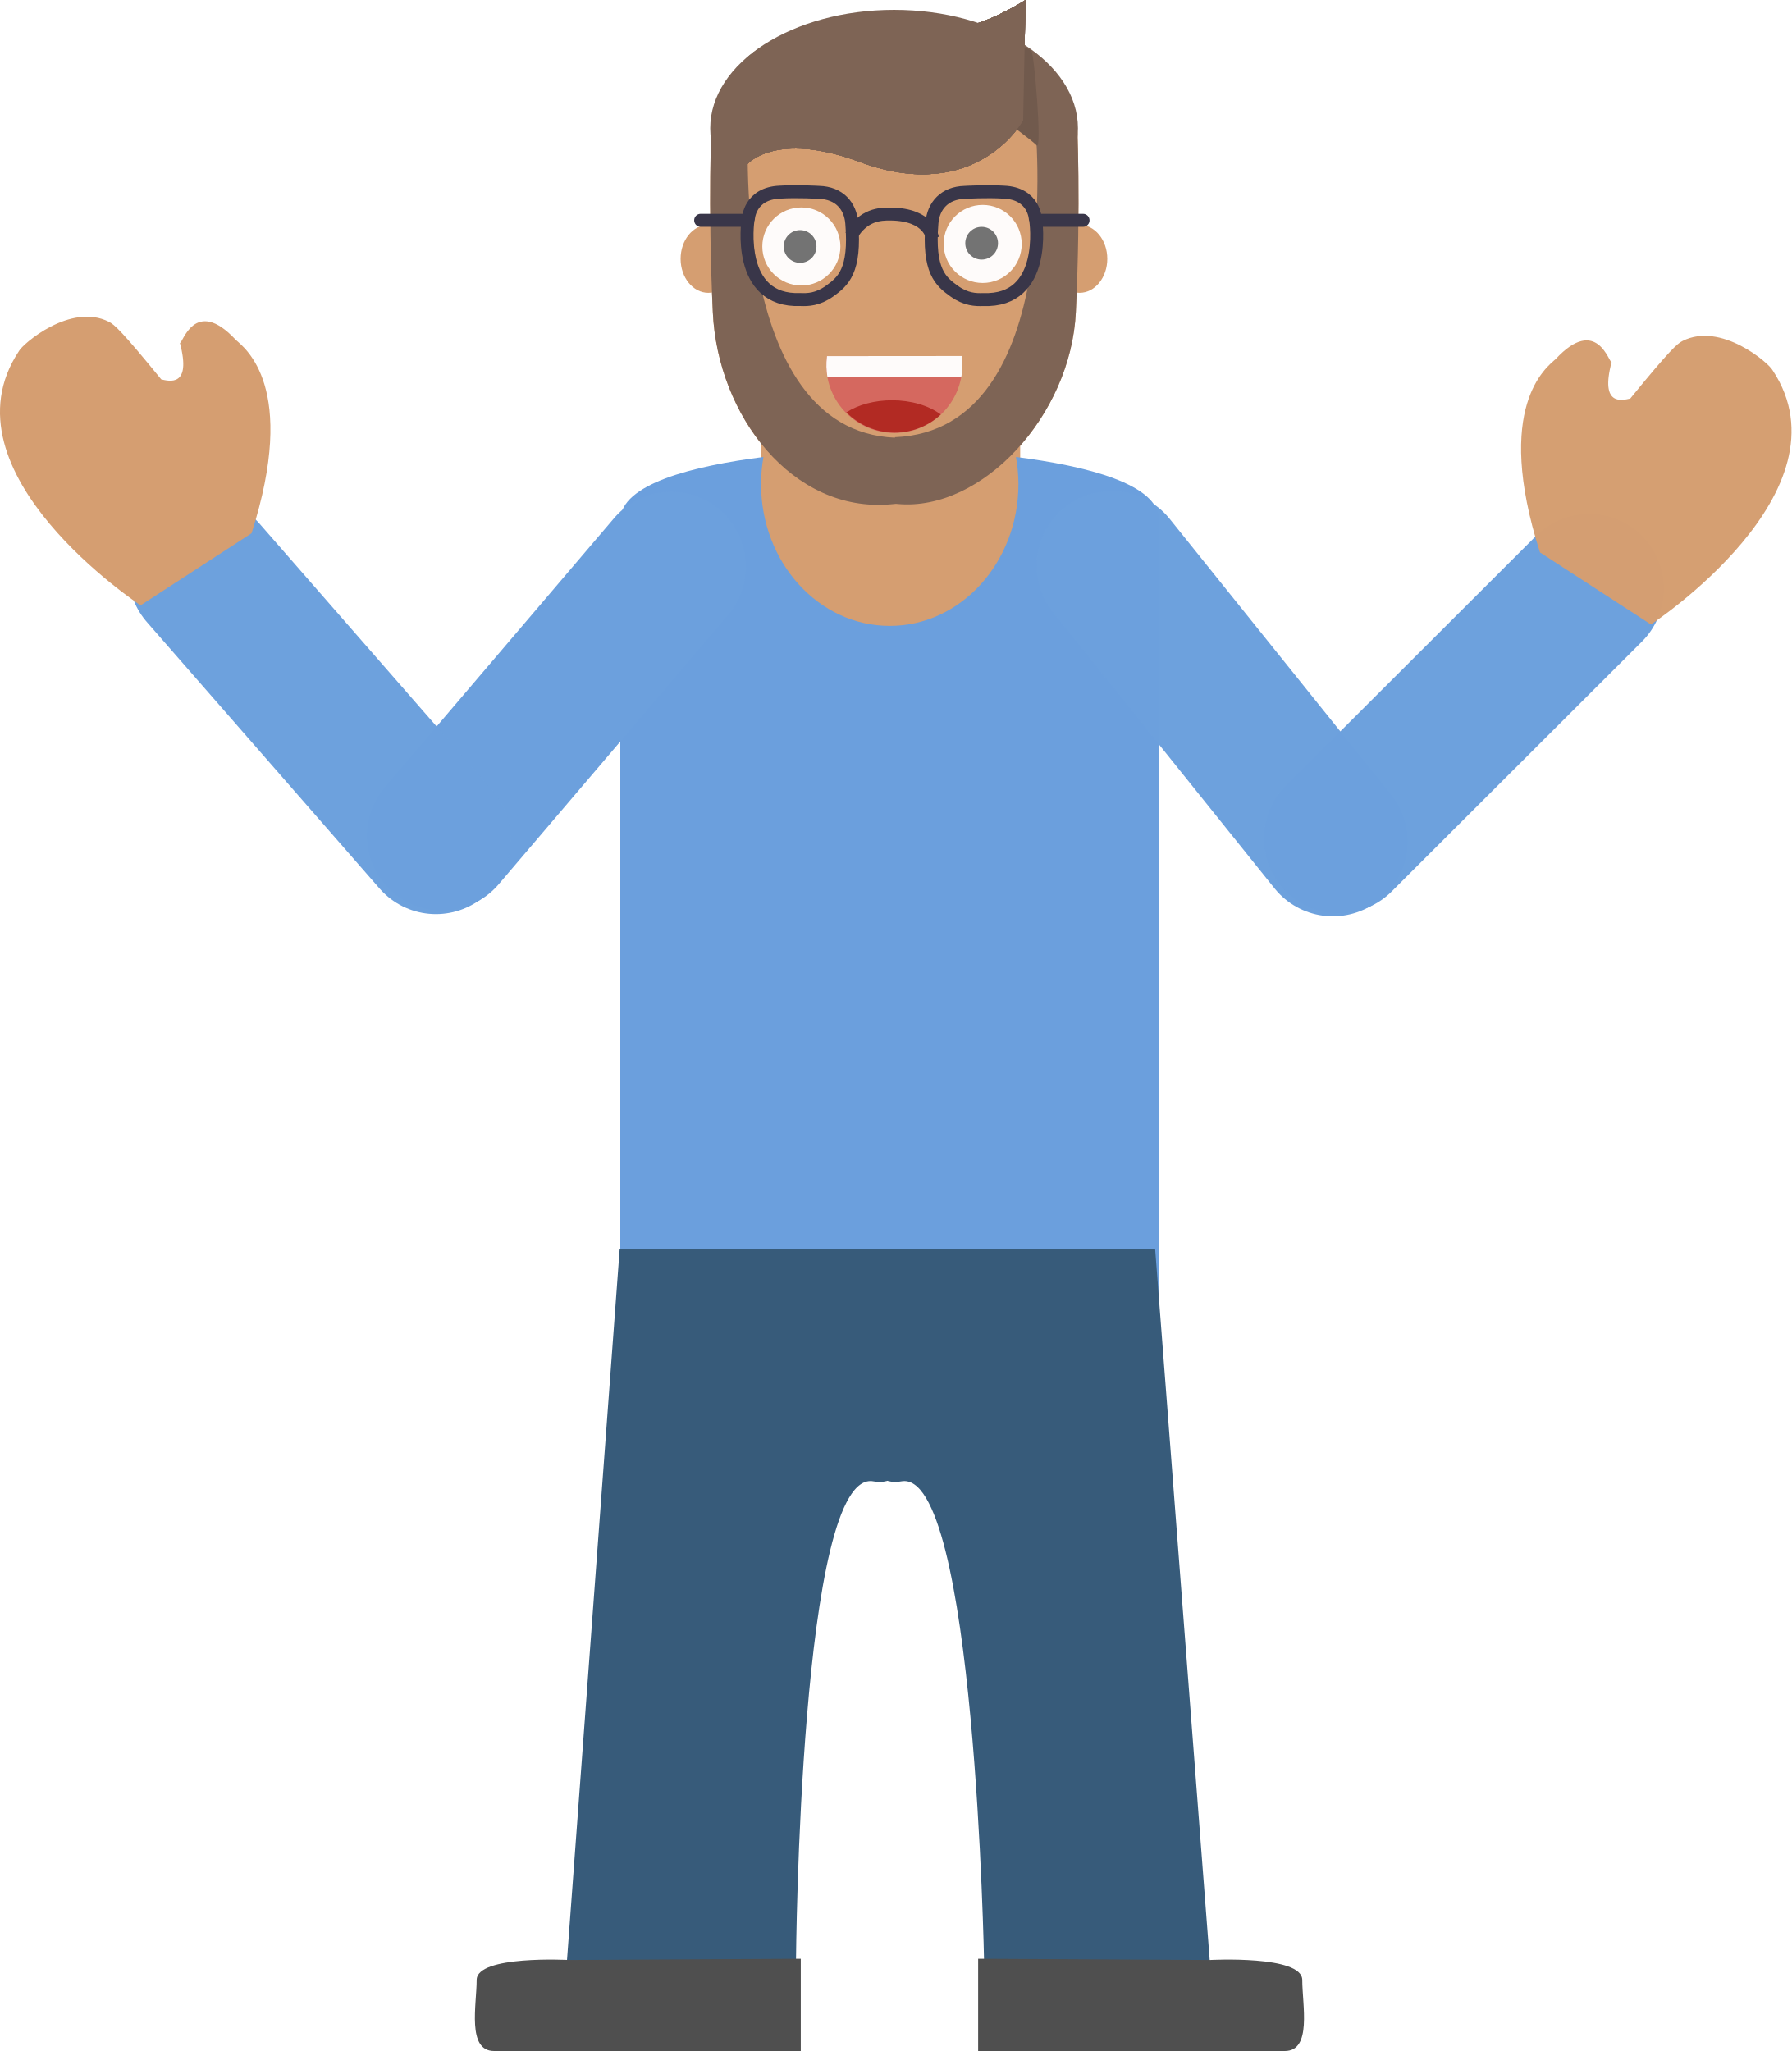
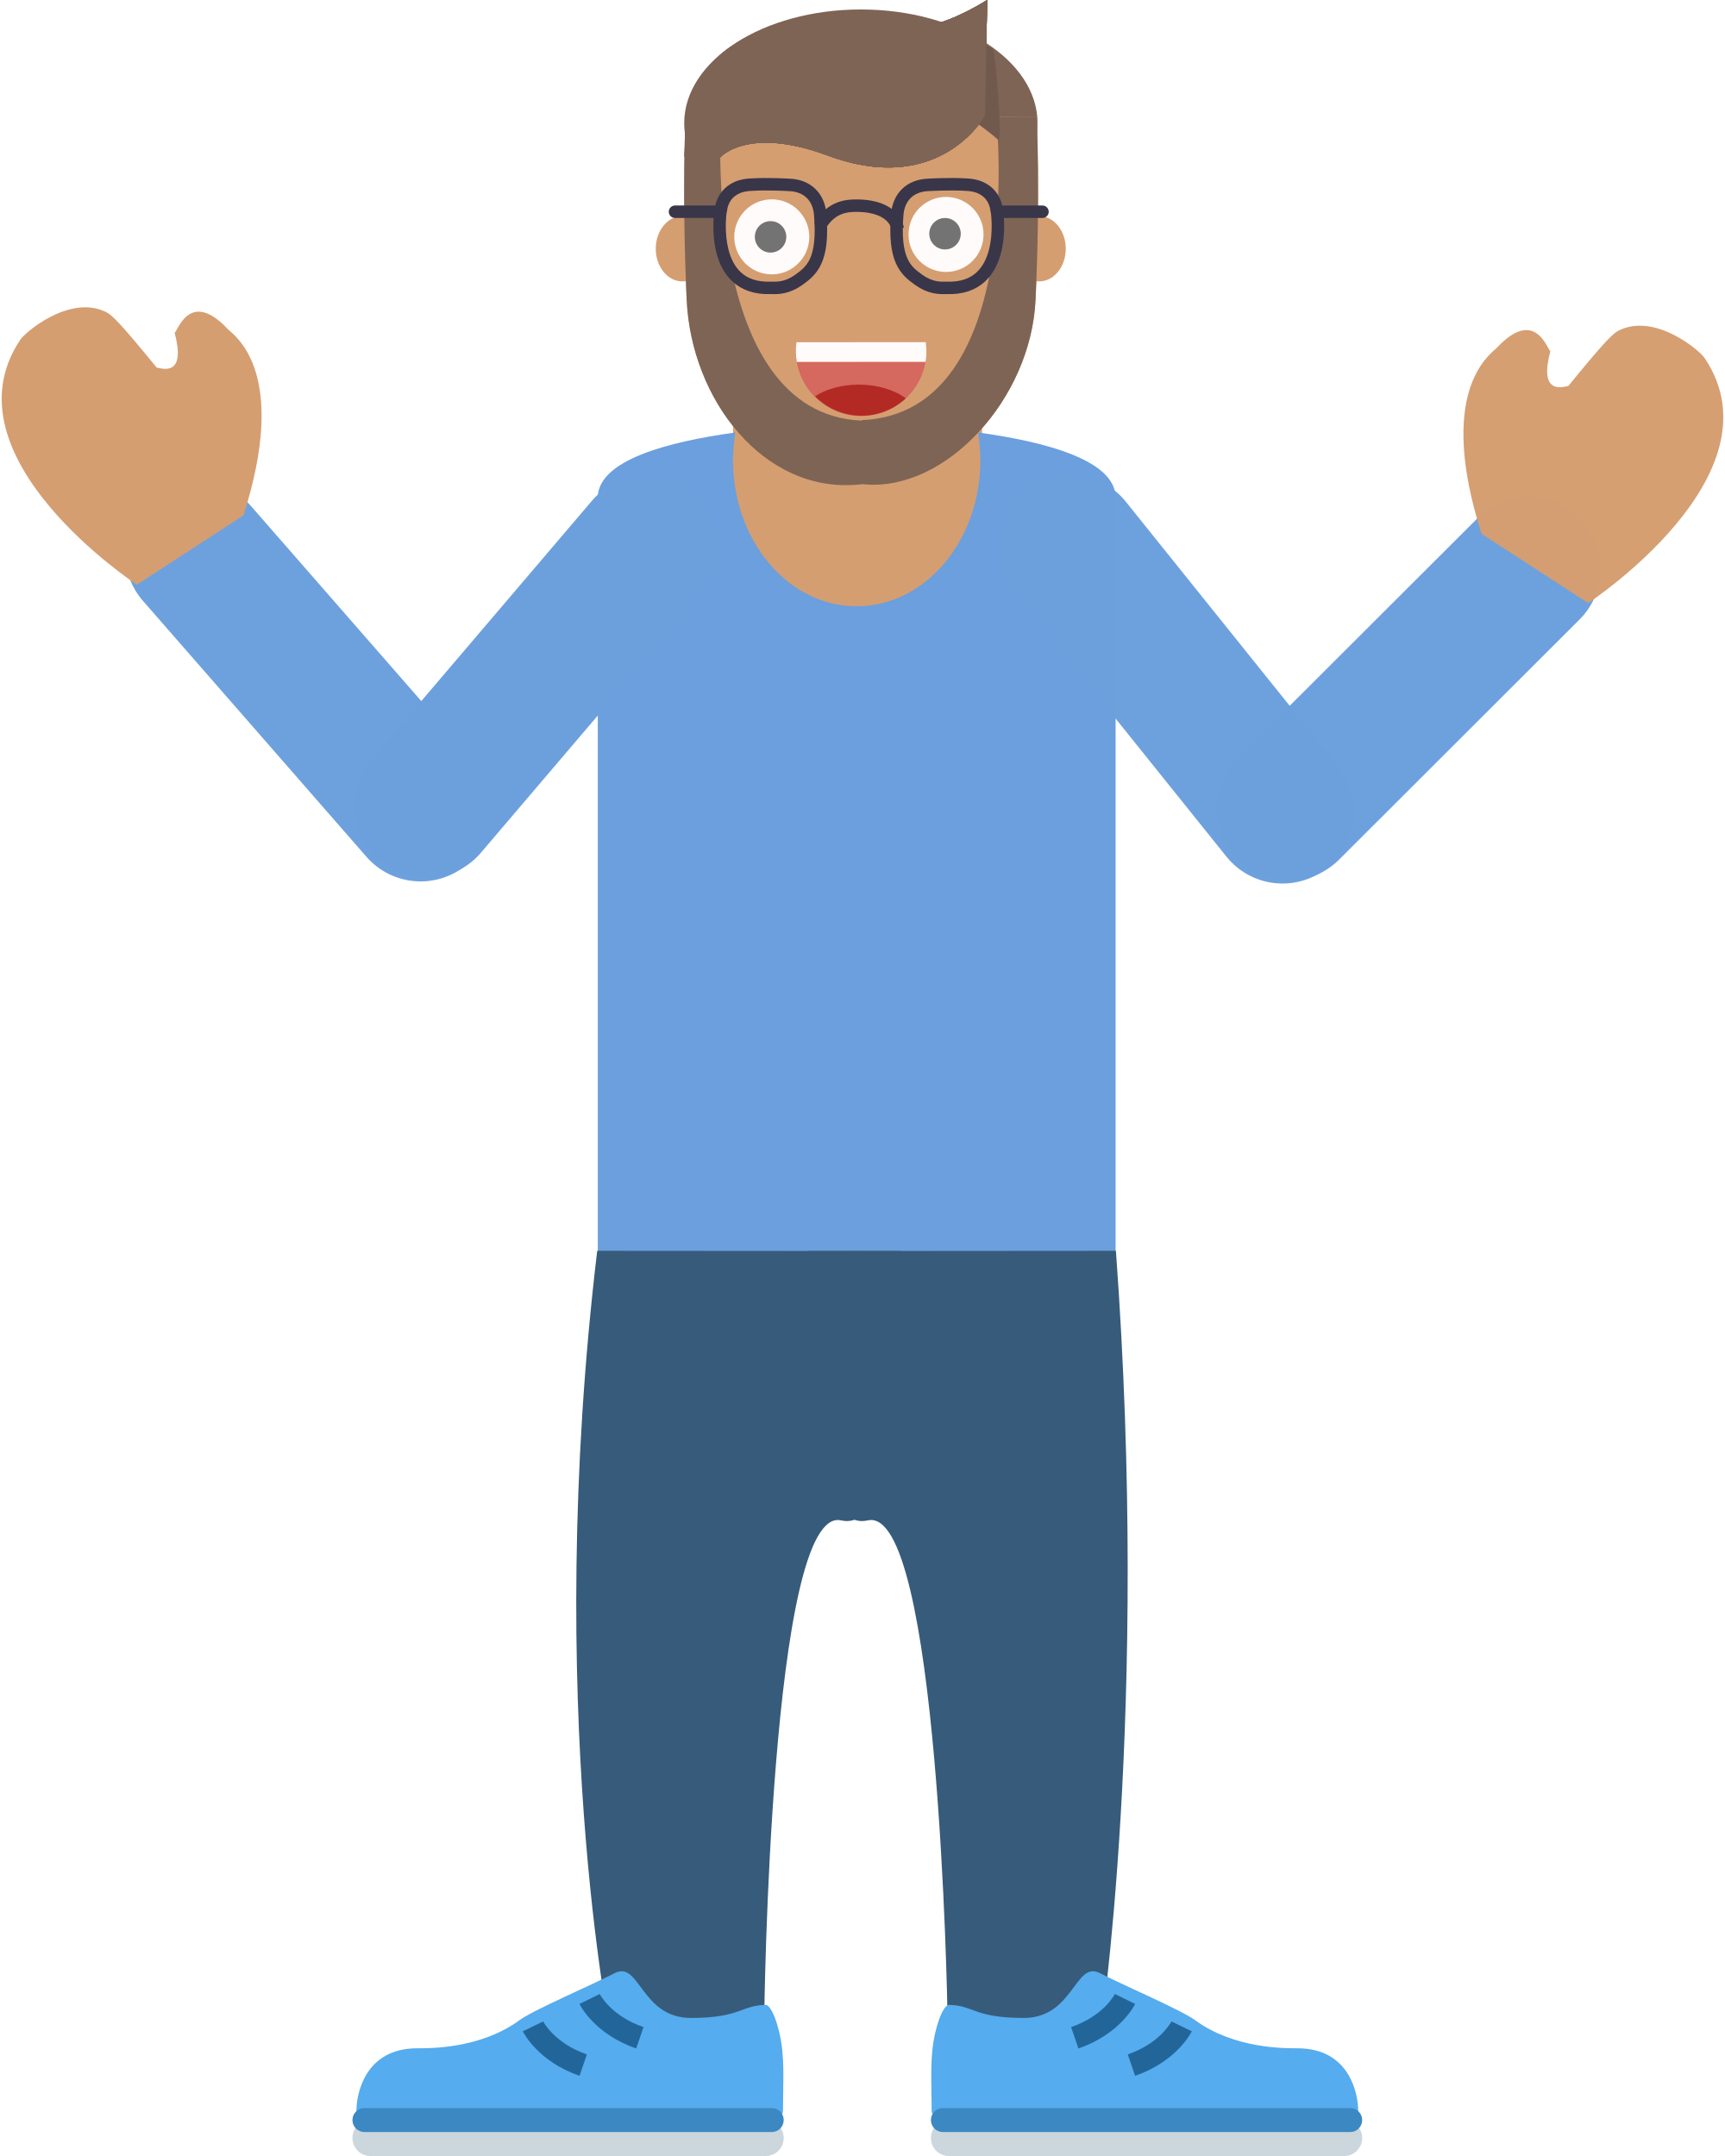
- <svg xmlns="http://www.w3.org/2000/svg" width="179.645" height="205.691" viewBox="0 0 179.645 205.691" id="svg2" version="1.1" style="enable-background:new">
+ <svg xmlns="http://www.w3.org/2000/svg" width="180" height="225" viewBox="0 0 180 225" id="svg2" version="1.1" style="enable-background:new">
  <defs id="defs4">
    <filter style="color-interpolation-filters:sRGB" id="filter4172">
      <feBlend mode="multiply" in2="BackgroundImage" id="feBlend4174" />
    </filter>
+     <clipPath id="clipPath18">
+       <path id="path20" d="M 0,38 38,38 38,0 0,0 0,38 Z" />
+     </clipPath>
+     <clipPath id="clipPath18-1">
+       <path id="path20-5" d="M 0,38 38,38 38,0 0,0 0,38 Z" />
+     </clipPath>
  </defs>
-   <g id="layer1" style="opacity:1" transform="translate(-262.2031,-833.546)">
-     <rect style="color:#000000;clip-rule:nonzero;display:inline;overflow:visible;visibility:visible;opacity:1;isolation:auto;mix-blend-mode:normal;color-interpolation:sRGB;color-interpolation-filters:linearRGB;solid-color:#000000;solid-opacity:1;fill:#d59e71;fill-opacity:1;fill-rule:nonzero;stroke:none;stroke-width:7;stroke-linecap:butt;stroke-linejoin:round;stroke-miterlimit:4;stroke-dasharray:none;stroke-dashoffset:0;stroke-opacity:1;color-rendering:auto;image-rendering:auto;shape-rendering:auto;text-rendering:auto;enable-background:accumulate" id="rect4359" width="25.986" height="25.809" x="338.516" y="874.098" rx="0.036" ry="1.251" />
-     <path style="fill:#6b9fdd;fill-opacity:1;fill-rule:nonzero;stroke:none;stroke-width:1px;stroke-linecap:butt;stroke-linejoin:miter;stroke-opacity:1" d="m 364.076,879.371 a 12.905,14.231 0 0 1 0.25,2.715 12.905,14.231 0 0 1 -12.906,14.23 12.905,14.231 0 0 1 -12.904,-14.23 12.905,14.231 0 0 1 0.242,-2.713 c -7.025,0.898 -14.354,2.701 -14.354,6.354 l 0,6.76 0,72.25 26.766,0 0.5,0 26.766,0 0,-72.25 0,-6.76 c 0,-3.654 -7.333,-5.458 -14.359,-6.355 z" id="path4302" />
-     <g id="g4380" style="fill:#375b7a;fill-opacity:1" transform="translate(126,552)">
-       <path id="path4363" d="m 198.343,406.774 -5.303,71.595 22.981,-0.177 c 0,0 0.354,-49.497 7.778,-48.083 7.425,1.414 6.247,-23.315 6.247,-23.315 z" style="fill:#375b7a;fill-opacity:1;fill-rule:evenodd" />
-       <path id="path4363-2" d="m 252.031,406.774 5.48,71.418 -22.627,0.271 c 0,0 -0.884,-49.769 -8.309,-48.355 -7.425,1.414 -6.247,-23.315 -6.247,-23.315 z" style="fill:#375b7a;fill-opacity:1;fill-rule:evenodd" />
+   <g id="layer1" style="opacity:1" transform="translate(-262.2031,-814.2372)" />
+   <g id="layer2" style="opacity:1" transform="translate(-262.2031,-814.2372)" />
+   <g id="layer3" transform="translate(-262.2031,-814.2372)">
+     <rect style="color:#000000;clip-rule:nonzero;display:inline;overflow:visible;visibility:visible;opacity:1;isolation:auto;mix-blend-mode:normal;color-interpolation:sRGB;color-interpolation-filters:linearRGB;solid-color:#000000;solid-opacity:1;fill:#d59e71;fill-opacity:1;fill-rule:nonzero;stroke:none;stroke-width:7;stroke-linecap:butt;stroke-linejoin:round;stroke-miterlimit:4;stroke-dasharray:none;stroke-dashoffset:0;stroke-opacity:1;color-rendering:auto;image-rendering:auto;shape-rendering:auto;text-rendering:auto;enable-background:accumulate" id="rect4359" width="25.986" height="25.809" x="338.694" y="854.789" rx="0.036" ry="1.251" />
+     <path style="opacity:1;fill:#6b9fdd;fill-opacity:1;fill-rule:nonzero;stroke:none;stroke-width:1px;stroke-linecap:butt;stroke-linejoin:miter;stroke-opacity:1;enable-background:new" d="m 364.254,859.371 a 12.905,15.231 0 0 1 0.25,2.906 12.905,15.231 0 0 1 -12.906,15.231 12.905,15.231 0 0 1 -12.904,-15.231 12.905,15.231 0 0 1 0.242,-2.904 c -7.025,0.961 -14.354,2.891 -14.354,6.8 l 0,7.235 0,77.328 26.766,0 0.5,0 26.766,0 0,-77.328 0,-7.235 c 0,-3.91 -7.333,-5.842 -14.359,-6.802 z" id="path4302" />
+     <g id="g4380" style="opacity:1;fill:#375b7a;fill-opacity:1;enable-background:new" transform="translate(126.1777,552)">
+       <path id="path4363" d="m 198.343,392.774 c -5.657,47.313 1.447,82.095 1.447,82.095 l 15.981,-2.022 c 0,0 0.604,-53.646 8.028,-51.941 7.425,1.705 6.247,-28.109 6.247,-28.109 z" style="fill:#375b7a;fill-opacity:1;fill-rule:evenodd" />
+       <path id="path4363-2" d="m 252.468,392.774 c 3.536,48.165 -1.675,82.052 -1.675,82.052 l -15.91,-2.87 c 0,0 -0.884,-52.755 -8.309,-51.05 -7.425,1.705 -6.247,-28.109 -6.247,-28.109 0,0 35.391,-0.024 32.141,-0.024 z" style="fill:#375b7a;fill-opacity:1;fill-rule:evenodd" />
    </g>
-     <path style="fill:#4f4f4f;fill-opacity:1;fill-rule:evenodd;stroke:none;stroke-width:1px;stroke-linecap:butt;stroke-linejoin:miter;stroke-opacity:1" d="m 319.25,1030.112 c 0,0 -9.25,-0.5 -9.25,2 0,2.5 -1,7.125 1.75,7.125 22.5,0 30.75,0 30.75,0 l 0,-9.25 z" id="path4384" />
-     <path style="fill:#4f4f4f;fill-opacity:1;fill-rule:evenodd;stroke:none;stroke-width:1px;stroke-linecap:butt;stroke-linejoin:miter;stroke-opacity:1" d="m 383.536,1030.112 c 0,0 9.25,-0.5 9.25,2 0,2.5 1,7.125 -1.75,7.125 -22.5,0 -30.75,0 -30.75,0 l 0,-9.25 z" id="path4384-7" />
-     <path style="fill:none;fill-rule:evenodd;stroke:#6ca0dd;stroke-width:15;stroke-linecap:round;stroke-linejoin:round;stroke-miterlimit:4;stroke-dasharray:none;stroke-opacity:1" d="m 329.5,890.362 -23,27" id="path4401" />
-     <path style="opacity:0.99;fill:none;fill-rule:evenodd;stroke:#6ca0dd;stroke-width:15;stroke-linecap:round;stroke-linejoin:round;stroke-miterlimit:4;stroke-dasharray:none;stroke-opacity:1" d="M 305.914,917.721 282.586,891.004" id="path4401-1" />
-     <path style="opacity:0.99;fill:none;fill-rule:evenodd;stroke:#6ca0dd;stroke-width:15;stroke-linecap:round;stroke-linejoin:round;stroke-miterlimit:4;stroke-dasharray:none;stroke-opacity:1" d="M 395.852,917.941 373.648,890.283" id="path4401-0" />
-     <path style="opacity:0.99;fill:none;fill-rule:evenodd;stroke:#6ca0dd;stroke-width:15;stroke-linecap:round;stroke-linejoin:round;stroke-miterlimit:4;stroke-dasharray:none;stroke-opacity:1" d="m 421.548,892.581 -25.096,25.063" id="path4401-1-7" />
-     <path style="fill:#d59e71;fill-opacity:1;fill-rule:evenodd;stroke:none;stroke-width:1px;stroke-linecap:butt;stroke-linejoin:miter;stroke-opacity:1" d="m 287.429,887.025 -11.127,7.228 c 0,0 -20.271,-13.31 -12.202,-25.494 0.358,-0.703 5.188,-4.894 9.033,-2.936 0.537,0.273 1.281,0.919 5.241,5.773 0.749,0.159 3.073,0.848 1.867,-3.665 0.231,0.208 1.454,-4.769 5.611,-0.295 0.892,0.803 6.257,4.725 1.576,19.39 z" id="path4456" />
-     <path style="opacity:0.99;fill:#d59e71;fill-opacity:1;fill-rule:evenodd;stroke:none;stroke-width:1px;stroke-linecap:butt;stroke-linejoin:miter;stroke-opacity:1" d="m 416.621,888.944 11.127,7.228 c 0,0 20.271,-13.31 12.202,-25.494 -0.358,-0.703 -5.188,-4.894 -9.033,-2.936 -0.537,0.273 -1.281,0.919 -5.241,5.773 -0.749,0.159 -3.073,0.848 -1.867,-3.665 -0.231,0.208 -1.454,-4.769 -5.611,-0.295 -0.892,0.803 -6.257,4.725 -1.576,19.39 z" id="path4456-4" />
-   </g>
-   <g id="layer2" style="opacity:1" transform="translate(-262.2031,-833.546)">
-     <ellipse style="color:#000000;clip-rule:nonzero;display:inline;overflow:visible;visibility:visible;opacity:1;isolation:auto;mix-blend-mode:normal;color-interpolation:sRGB;color-interpolation-filters:linearRGB;solid-color:#000000;solid-opacity:1;fill:#7e6455;fill-opacity:1;fill-rule:nonzero;stroke:none;stroke-width:7;stroke-linecap:butt;stroke-linejoin:round;stroke-miterlimit:4;stroke-dasharray:none;stroke-dashoffset:0;stroke-opacity:1;color-rendering:auto;image-rendering:auto;shape-rendering:auto;text-rendering:auto;enable-background:accumulate" id="path4305" cx="351.857" cy="846.409" rx="18.436" ry="11.875" mask="none" />
-     <path mask="none" id="path4292" d="m 333.47,849.906 0.066,-4.255 c 0,0 1.38,-7.033 7.887,-8.561 7.893,-0.756 11.035,-1.925 17.514,-0.871 2.87,-0.574 6.1,-2.673 6.1,-2.673 l -0.239,12.067 c 0,0 -4.628,8.536 -16.392,4.167 -8.5,-3.157 -11.292,0.253 -11.292,0.253 l 0,0" style="opacity:1;fill:#7e6455;fill-opacity:1;fill-rule:evenodd;stroke:none;stroke-width:1px;stroke-linecap:butt;stroke-linejoin:miter;stroke-opacity:1" />
-     <g id="g4186" style="opacity:1;fill:#d59e71;fill-opacity:1;stroke:none" transform="translate(203.5321,528.0081)" mask="none">
+     <path style="opacity:1;fill:none;fill-rule:evenodd;stroke:#6ca0dd;stroke-width:15;stroke-linecap:round;stroke-linejoin:round;stroke-miterlimit:4;stroke-dasharray:none;stroke-opacity:1;enable-background:new" d="m 329.678,871.363 -23,27" id="path4401" />
+     <path style="opacity:0.99;fill:none;fill-rule:evenodd;stroke:#6ca0dd;stroke-width:15;stroke-linecap:round;stroke-linejoin:round;stroke-miterlimit:4;stroke-dasharray:none;stroke-opacity:1;enable-background:new" d="M 306.092,898.721 282.764,872.004" id="path4401-1" />
+     <path style="opacity:0.99;fill:none;fill-rule:evenodd;stroke:#6ca0dd;stroke-width:15;stroke-linecap:round;stroke-linejoin:round;stroke-miterlimit:4;stroke-dasharray:none;stroke-opacity:1;enable-background:new" d="M 396.03,898.942 373.826,871.283" id="path4401-0" />
+     <path style="opacity:0.99;fill:none;fill-rule:evenodd;stroke:#6ca0dd;stroke-width:15;stroke-linecap:round;stroke-linejoin:round;stroke-miterlimit:4;stroke-dasharray:none;stroke-opacity:1;enable-background:new" d="m 421.726,873.581 -25.096,25.063" id="path4401-1-7" />
+     <path style="opacity:1;fill:#d59e71;fill-opacity:1;fill-rule:evenodd;stroke:none;stroke-width:1px;stroke-linecap:butt;stroke-linejoin:miter;stroke-opacity:1;enable-background:new" d="m 287.607,868.026 -11.127,7.228 c 0,0 -20.271,-13.31 -12.202,-25.494 0.358,-0.703 5.188,-4.894 9.033,-2.936 0.537,0.273 1.281,0.919 5.241,5.773 0.749,0.159 3.073,0.848 1.867,-3.665 0.231,0.208 1.454,-4.769 5.611,-0.295 0.892,0.803 6.257,4.725 1.576,19.39 z" id="path4456" />
+     <path style="opacity:0.99;fill:#d59e71;fill-opacity:1;fill-rule:evenodd;stroke:none;stroke-width:1px;stroke-linecap:butt;stroke-linejoin:miter;stroke-opacity:1;enable-background:new" d="m 416.799,869.945 11.127,7.228 c 0,0 20.271,-13.31 12.202,-25.494 -0.358,-0.703 -5.188,-4.894 -9.033,-2.936 -0.537,0.273 -1.281,0.919 -5.241,5.773 -0.749,0.159 -3.073,0.848 -1.867,-3.665 -0.231,0.208 -1.454,-4.769 -5.611,-0.295 -0.892,0.803 -6.257,4.725 -1.576,19.39 z" id="path4456-4" />
+     <g style="opacity:1;enable-background:new" id="g12" transform="matrix(1.25,0,0,-1.25,358.0928,1040.487)">
+       <g id="g14">
+         <g id="g16" clip-path="url(#clipPath18)">
+           <g id="g22" transform="translate(37,2.5)">
+             <path style="fill:#ccd6dd;fill-opacity:1;fill-rule:nonzero;stroke:none" id="path24" d="m 0,0 c 0,-0.828 -0.672,-1.5 -1.5,-1.5 l -33,0 c -0.829,0 -1.5,0.672 -1.5,1.5 0,0.828 0.671,1.5 1.5,1.5 l 33,0 C -0.672,1.5 0,0.828 0,0" />
+           </g>
+           <g id="g26" transform="translate(2.4521,13.6133)">
+             <path style="fill:#55acee;fill-opacity:1;fill-rule:nonzero;stroke:none" id="path28" d="m 0,0 c 0,0 -0.522,-0.063 -1.05,-2.158 -0.526,-2.089 -0.342,-4.063 -0.344,-6.656 -0.001,-0.671 1.045,-1.082 1.045,-1.082 L 33.17,-9.937 c 0,0 1.048,0.443 1.048,1.079 0.003,1.354 -0.67,5.237 -5.071,5.237 -1.047,0 -5.27,-0.049 -8.537,2.341 -1.208,0.882 -5.86,2.852 -7.953,3.934 C 10.563,3.738 10.473,-1.094 6.283,-1.088 2.094,-1.082 2.095,-0.004 0,0" />
+           </g>
+           <g id="g30" transform="translate(13.312,9.9795)">
+             <path style="fill:#226699;fill-opacity:1;fill-rule:nonzero;stroke:none" id="path32" d="M 0,0 -0.61,1.783 C 2.086,2.706 3.007,4.471 3.045,4.545 L 4.736,3.714 C 4.686,3.611 3.475,1.189 0,0" />
+           </g>
+           <g id="g34" transform="translate(18.0425,7.6973)">
+             <path style="fill:#226699;fill-opacity:1;fill-rule:nonzero;stroke:none" id="path36" d="M 0,0 -0.611,1.783 C 2.086,2.707 3.031,4.52 3.04,4.537 L 4.735,3.713 C 4.684,3.61 3.473,1.19 0,0" />
+           </g>
+           <g id="g38" transform="translate(36,3)">
+             <path style="fill:#3b88c3;fill-opacity:1;fill-rule:nonzero;stroke:none" id="path40" d="m 0,0 -34,0 c -0.552,0 -1,0.447 -1,1 0,0.553 0.448,1 1,1 L 0,2 C 0.553,2 1,1.553 1,1 1,0.447 0.553,0 0,0" />
+           </g>
+         </g>
+       </g>
+     </g>
+     <g style="opacity:1;enable-background:new" id="g12-8" transform="matrix(-1.25,0,0,-1.25,345.2308,1040.487)">
+       <g id="g14-7">
+         <g id="g16-8" clip-path="url(#clipPath18-1)">
+           <g id="g22-0" transform="translate(37,2.5)">
+             <path style="fill:#ccd6dd;fill-opacity:1;fill-rule:nonzero;stroke:none" id="path24-1" d="m 0,0 c 0,-0.828 -0.672,-1.5 -1.5,-1.5 l -33,0 c -0.829,0 -1.5,0.672 -1.5,1.5 0,0.828 0.671,1.5 1.5,1.5 l 33,0 C -0.672,1.5 0,0.828 0,0" />
+           </g>
+           <g id="g26-5" transform="translate(2.4521,13.6133)">
+             <path style="fill:#55acee;fill-opacity:1;fill-rule:nonzero;stroke:none" id="path28-0" d="m 0,0 c 0,0 -0.522,-0.063 -1.05,-2.158 -0.526,-2.089 -0.342,-4.063 -0.344,-6.656 -0.001,-0.671 1.045,-1.082 1.045,-1.082 L 33.17,-9.937 c 0,0 1.048,0.443 1.048,1.079 0.003,1.354 -0.67,5.237 -5.071,5.237 -1.047,0 -5.27,-0.049 -8.537,2.341 -1.208,0.882 -5.86,2.852 -7.953,3.934 C 10.563,3.738 10.473,-1.094 6.283,-1.088 2.094,-1.082 2.095,-0.004 0,0" />
+           </g>
+           <g id="g30-9" transform="translate(13.312,9.9795)">
+             <path style="fill:#226699;fill-opacity:1;fill-rule:nonzero;stroke:none" id="path32-0" d="M 0,0 -0.61,1.783 C 2.086,2.706 3.007,4.471 3.045,4.545 L 4.736,3.714 C 4.686,3.611 3.475,1.189 0,0" />
+           </g>
+           <g id="g34-9" transform="translate(18.0425,7.6973)">
+             <path style="fill:#226699;fill-opacity:1;fill-rule:nonzero;stroke:none" id="path36-1" d="M 0,0 -0.611,1.783 C 2.086,2.707 3.031,4.52 3.04,4.537 L 4.735,3.713 C 4.684,3.61 3.473,1.19 0,0" />
+           </g>
+           <g id="g38-3" transform="translate(36,3)">
+             <path style="fill:#3b88c3;fill-opacity:1;fill-rule:nonzero;stroke:none" id="path40-2" d="m 0,0 -34,0 c -0.552,0 -1,0.447 -1,1 0,0.553 0.448,1 1,1 L 0,2 C 0.553,2 1,1.553 1,1 1,0.447 0.553,0 0,0" />
+           </g>
+         </g>
+       </g>
+     </g>
+     <ellipse style="color:#000000;clip-rule:nonzero;display:inline;overflow:visible;visibility:visible;opacity:1;isolation:auto;mix-blend-mode:normal;color-interpolation:sRGB;color-interpolation-filters:linearRGB;solid-color:#000000;solid-opacity:1;fill:#7e6455;fill-opacity:1;fill-rule:nonzero;stroke:none;stroke-width:7;stroke-linecap:butt;stroke-linejoin:round;stroke-miterlimit:4;stroke-dasharray:none;stroke-dashoffset:0;stroke-opacity:1;color-rendering:auto;image-rendering:auto;shape-rendering:auto;text-rendering:auto;enable-background:accumulate" id="path4305" cx="352.034" cy="827.1" rx="18.436" ry="11.875" mask="none" />
+     <path mask="none" id="path4292" d="m 333.648,830.597 0.066,-4.255 c 0,0 1.38,-7.033 7.887,-8.561 7.893,-0.756 11.035,-1.925 17.514,-0.871 2.87,-0.574 6.1,-2.673 6.1,-2.673 l -0.239,12.067 c 0,0 -4.628,8.536 -16.392,4.167 -8.5,-3.157 -11.292,0.253 -11.292,0.253 l 0,0" style="opacity:1;fill:#7e6455;fill-opacity:1;fill-rule:evenodd;stroke:none;stroke-width:1px;stroke-linecap:butt;stroke-linejoin:miter;stroke-opacity:1;enable-background:new" />
+     <g id="g4186" style="opacity:1;fill:#d59e71;fill-opacity:1;stroke:none;enable-background:new" transform="translate(203.7098,508.6993)" mask="none">
      <path style="fill:#d59e71;fill-opacity:1;fill-rule:evenodd;stroke:none;stroke-width:1px;stroke-linecap:butt;stroke-linejoin:miter;stroke-opacity:1" d="m 203.66,328.26 -19.379,0.08 0,0.025 -17.264,-0.072 c 0,0 -0.397,8.155 0.121,19.135 0.49,10.38 8.004,20.124 17.838,19.25 l 0.541,-0.047 0.184,0.016 c 8.44,0.75 17.348,-8.872 17.838,-19.252 0.518,-10.979 0.121,-19.135 0.121,-19.135 z" transform="translate(-36.98932,-10.56372)" id="path4150" />
    </g>
-     <path mask="none" id="path4288" d="m 333.47,849.906 0.066,-4.255 c 0,0 1.38,-7.033 7.887,-8.561 7.893,-0.756 11.035,-1.925 17.514,-0.871 2.87,-0.574 6.1,-2.673 6.1,-2.673 l -0.239,12.067 c 0,0 -4.628,8.536 -16.392,4.167 -8.5,-3.157 -11.292,0.253 -11.292,0.253 l 0,0" style="opacity:1;fill:#7e6455;fill-opacity:1;fill-rule:evenodd;stroke:none;stroke-width:1px;stroke-linecap:butt;stroke-linejoin:miter;stroke-opacity:1" />
-     <ellipse style="opacity:1;fill:#d59e71;fill-opacity:1;stroke:none;stroke-width:7;stroke-linejoin:round;stroke-miterlimit:4;stroke-dasharray:none;stroke-opacity:1" id="path4190-7" cx="370.457" cy="859.505" rx="2.778" ry="3.409" mask="none" />
-     <path mask="none" id="path4284" d="m 333.47,849.906 0.066,-4.255 c 0,0 1.38,-7.033 7.887,-8.561 7.893,-0.756 11.035,-1.925 17.514,-0.871 2.87,-0.574 6.1,-2.673 6.1,-2.673 l -0.239,12.067 c 0,0 -4.628,8.536 -16.392,4.167 -8.5,-3.157 -11.292,0.253 -11.292,0.253 l 0,0" style="opacity:1;fill:#7e6455;fill-opacity:1;fill-rule:evenodd;stroke:none;stroke-width:1px;stroke-linecap:butt;stroke-linejoin:miter;stroke-opacity:1" />
-     <ellipse style="opacity:1;fill:#d59e71;fill-opacity:1;stroke:none;stroke-width:7;stroke-linejoin:round;stroke-miterlimit:4;stroke-dasharray:none;stroke-opacity:1" id="path4190" cx="333.229" cy="859.505" rx="2.778" ry="3.409" mask="none" />
-     <path mask="none" id="path4280" d="m 333.47,849.906 0.066,-4.255 c 0,0 1.38,-7.033 7.887,-8.561 7.893,-0.756 11.035,-1.925 17.514,-0.871 2.87,-0.574 6.1,-2.673 6.1,-2.673 l -0.239,12.067 c 0,0 -4.628,8.536 -16.392,4.167 -8.5,-3.157 -11.292,0.253 -11.292,0.253 l 0,0" style="opacity:1;fill:#7e6455;fill-opacity:1;fill-rule:evenodd;stroke:none;stroke-width:1px;stroke-linecap:butt;stroke-linejoin:miter;stroke-opacity:1" />
-     <g id="g4186-3" style="opacity:1;fill:#7e6455;fill-opacity:1;stroke:none" transform="translate(118.5528,525.7353)" mask="none">
+     <path mask="none" id="path4288" d="m 333.648,830.597 0.066,-4.255 c 0,0 1.38,-7.033 7.887,-8.561 7.893,-0.756 11.035,-1.925 17.514,-0.871 2.87,-0.574 6.1,-2.673 6.1,-2.673 l -0.239,12.067 c 0,0 -4.628,8.536 -16.392,4.167 -8.5,-3.157 -11.292,0.253 -11.292,0.253 l 0,0" style="opacity:1;fill:#7e6455;fill-opacity:1;fill-rule:evenodd;stroke:none;stroke-width:1px;stroke-linecap:butt;stroke-linejoin:miter;stroke-opacity:1;enable-background:new" />
+     <ellipse style="opacity:1;fill:#d59e71;fill-opacity:1;stroke:none;stroke-width:7;stroke-linejoin:round;stroke-miterlimit:4;stroke-dasharray:none;stroke-opacity:1;enable-background:new" id="path4190-7" cx="370.635" cy="840.196" rx="2.778" ry="3.409" mask="none" />
+     <path mask="none" id="path4284" d="m 333.648,830.597 0.066,-4.255 c 0,0 1.38,-7.033 7.887,-8.561 7.893,-0.756 11.035,-1.925 17.514,-0.871 2.87,-0.574 6.1,-2.673 6.1,-2.673 l -0.239,12.067 c 0,0 -4.628,8.536 -16.392,4.167 -8.5,-3.157 -11.292,0.253 -11.292,0.253 l 0,0" style="opacity:1;fill:#7e6455;fill-opacity:1;fill-rule:evenodd;stroke:none;stroke-width:1px;stroke-linecap:butt;stroke-linejoin:miter;stroke-opacity:1;enable-background:new" />
+     <ellipse style="opacity:1;fill:#d59e71;fill-opacity:1;stroke:none;stroke-width:7;stroke-linejoin:round;stroke-miterlimit:4;stroke-dasharray:none;stroke-opacity:1;enable-background:new" id="path4190" cx="333.407" cy="840.196" rx="2.778" ry="3.409" mask="none" />
+     <path mask="none" id="path4280" d="m 333.648,830.597 0.066,-4.255 c 0,0 1.38,-7.033 7.887,-8.561 7.893,-0.756 11.035,-1.925 17.514,-0.871 2.87,-0.574 6.1,-2.673 6.1,-2.673 l -0.239,12.067 c 0,0 -4.628,8.536 -16.392,4.167 -8.5,-3.157 -11.292,0.253 -11.292,0.253 l 0,0" style="opacity:1;fill:#7e6455;fill-opacity:1;fill-rule:evenodd;stroke:none;stroke-width:1px;stroke-linecap:butt;stroke-linejoin:miter;stroke-opacity:1;enable-background:new" />
+     <g id="g4186-3" style="opacity:1;fill:#7e6455;fill-opacity:1;stroke:none;enable-background:new" transform="translate(118.7305,506.4264)" mask="none">
      <path style="fill:#7e6455;fill-opacity:1;fill-rule:evenodd;stroke:none;stroke-width:1px;stroke-linecap:butt;stroke-linejoin:miter;stroke-opacity:1" d="m 251.649,319.97 -4.214,0.021 c 0.006,0.113 3.245,30.967 -14.044,31.664 l 0,0.051 c -16.811,-0.699 -14.684,-31.658 -14.68,-31.726 l -3.703,0.021 c 0,0 -0.397,8.155 0.121,19.135 0.49,10.38 8.004,20.126 17.838,19.252 l 0.537,-0.049 0.188,0.018 c 8.44,0.75 17.348,-8.872 17.838,-19.252 0.518,-10.979 0.119,-19.135 0.119,-19.135 z" id="path4150-6" />
    </g>
-     <path mask="none" id="path4276" d="m 333.47,849.906 0.066,-4.255 c 0,0 1.38,-7.033 7.887,-8.561 7.893,-0.756 11.035,-1.925 17.514,-0.871 2.87,-0.574 6.1,-2.673 6.1,-2.673 l -0.239,12.067 c 0,0 -4.628,8.536 -16.392,4.167 -8.5,-3.157 -11.292,0.253 -11.292,0.253 l 0,0" style="opacity:1;fill:#7e6455;fill-opacity:1;fill-rule:evenodd;stroke:none;stroke-width:1px;stroke-linecap:butt;stroke-linejoin:miter;stroke-opacity:1" />
-     <path style="color:#000000;clip-rule:nonzero;display:inline;overflow:visible;visibility:visible;opacity:1;isolation:auto;mix-blend-mode:normal;color-interpolation:sRGB;color-interpolation-filters:linearRGB;solid-color:#000000;solid-opacity:1;fill:#d5685f;fill-opacity:1;fill-rule:nonzero;stroke:none;stroke-width:7;stroke-linecap:butt;stroke-linejoin:round;stroke-miterlimit:4;stroke-dasharray:none;stroke-dashoffset:0;stroke-opacity:1;color-rendering:auto;image-rendering:auto;shape-rendering:auto;text-rendering:auto;enable-background:accumulate" d="m 345.128,869.266 a 6.819,6.819 0 0 0 -0.065,0.883 6.819,6.819 0 0 0 6.818,6.818 6.819,6.819 0 0 0 6.818,-6.818 6.819,6.819 0 0 0 -0.066,-0.883 l -13.506,0 z" id="path4167" mask="none" />
-     <path mask="none" id="path4272" d="m 333.47,849.906 0.066,-4.255 c 0,0 1.38,-7.033 7.887,-8.561 7.893,-0.756 11.035,-1.925 17.514,-0.871 2.87,-0.574 6.1,-2.673 6.1,-2.673 l -0.239,12.067 c 0,0 -4.628,8.536 -16.392,4.167 -8.5,-3.157 -11.292,0.253 -11.292,0.253 l 0,0" style="opacity:1;fill:#7e6455;fill-opacity:1;fill-rule:evenodd;stroke:none;stroke-width:1px;stroke-linecap:butt;stroke-linejoin:miter;stroke-opacity:1" />
-     <path style="opacity:1;fill:#fefbfa;fill-opacity:1;fill-rule:nonzero;stroke:none;stroke-width:7;stroke-linejoin:round;stroke-miterlimit:4;stroke-dasharray:none;stroke-opacity:1" d="m 345.129,869.261 c -0.107,0.839 -0.064,1.367 0.034,2.055 l 13.443,-0.006 c 0.144,-0.808 0.086,-1.413 0.027,-2.061 -4.505,4.7e-4 -9,0.01 -13.505,0.011 z" id="rect4182" mask="none" />
-     <path mask="none" id="path4268" d="m 333.47,849.906 0.066,-4.255 c 0,0 1.38,-7.033 7.887,-8.561 7.893,-0.756 11.035,-1.925 17.514,-0.871 2.87,-0.574 6.1,-2.673 6.1,-2.673 l -0.239,12.067 c 0,0 -4.628,8.536 -16.392,4.167 -8.5,-3.157 -11.292,0.253 -11.292,0.253 l 0,0" style="opacity:1;fill:#7e6455;fill-opacity:1;fill-rule:evenodd;stroke:none;stroke-width:1px;stroke-linecap:butt;stroke-linejoin:miter;stroke-opacity:1" />
-     <path style="opacity:1;fill:#715a4d;fill-opacity:1;fill-rule:evenodd;stroke:none;stroke-width:1px;stroke-linecap:butt;stroke-linejoin:miter;stroke-opacity:1" d="m 363.52,846.064 c 0,0 2.078,1.503 2.64,2.065 0.562,0.562 -0.266,-9.269 -0.521,-9.445 -0.755,-0.52 -0.911,-0.448 -0.911,-0.448 z" id="path4300" mask="none" />
-     <path mask="none" id="path4264" d="m 333.47,849.906 0.066,-4.255 c 0,0 1.38,-7.033 7.887,-8.561 7.893,-0.756 11.035,-1.925 17.514,-0.871 2.87,-0.574 6.1,-2.673 6.1,-2.673 l -0.239,12.067 c 0,0 -4.628,8.536 -16.392,4.167 -8.5,-3.157 -11.292,0.253 -11.292,0.253 l 0,0" style="opacity:1;fill:#7e6455;fill-opacity:1;fill-rule:evenodd;stroke:none;stroke-width:1px;stroke-linecap:butt;stroke-linejoin:miter;stroke-opacity:1" />
-   </g>
-   <g id="layer3" transform="translate(-262.2031,-833.546)">
-     <circle style="fill:#fefbfa;fill-opacity:1;stroke:none;stroke-width:7;stroke-linejoin:round;stroke-miterlimit:4;stroke-dasharray:none;stroke-opacity:1" id="path4231" cx="342.558" cy="858.264" r="3.914" />
-     <circle style="fill:#fefbfa;fill-opacity:1;stroke:none;stroke-width:7;stroke-linejoin:round;stroke-miterlimit:4;stroke-dasharray:none;stroke-opacity:1" id="path4231-9" cx="360.741" cy="858.011" r="3.914" />
-     <circle style="fill:#737373;fill-opacity:1;stroke:none;stroke-width:7;stroke-linejoin:round;stroke-miterlimit:4;stroke-dasharray:none;stroke-opacity:1" id="path4231-4" cx="342.432" cy="858.264" r="1.641" />
-     <circle style="fill:#737373;fill-opacity:1;stroke:none;stroke-width:7;stroke-linejoin:round;stroke-miterlimit:4;stroke-dasharray:none;stroke-opacity:1" id="path4231-4-7" cx="360.636" cy="857.938" r="1.641" />
-     <path style="fill:none;fill-rule:evenodd;stroke:#393649;stroke-width:1.301;stroke-linecap:round;stroke-linejoin:round;stroke-miterlimit:4;stroke-dasharray:none;stroke-opacity:1" d="m 332.461,855.642 4.743,0 c 0,0 -1.234,8.212 5.284,7.945 0.722,0.029 1.708,0.005 2.885,-0.834 1.378,-0.982 2.638,-2.043 2.24,-6.843 -0.144,-1.734 -1.272,-3.018 -3.284,-3.073 0,0 -2.208,-0.132 -3.92,-0.022 -3.056,0.121 -3.162,2.675 -3.162,2.675" id="path4273" />
-     <path style="fill:none;fill-rule:evenodd;stroke:#393649;stroke-width:1.301;stroke-linecap:round;stroke-linejoin:round;stroke-miterlimit:4;stroke-dasharray:none;stroke-opacity:1" d="m 370.805,855.643 -4.743,0 c 0,0 1.234,8.212 -5.284,7.945 -0.722,0.029 -1.708,0.005 -2.885,-0.834 -1.378,-0.982 -2.638,-2.043 -2.24,-6.843 0.144,-1.734 1.272,-3.018 3.284,-3.073 0,0 2.208,-0.132 3.92,-0.022 3.056,0.121 3.162,2.675 3.162,2.675" id="path4273-6" />
-     <path style="fill:none;fill-rule:evenodd;stroke:#393649;stroke-width:1.301;stroke-linecap:butt;stroke-linejoin:round;stroke-miterlimit:4;stroke-dasharray:none;stroke-opacity:1" d="m 347.541,857.187 c 1.229,-2.117 2.897,-2.191 3.98,-2.177 3.918,0.05 4.17,2.366 4.17,2.366" id="path4304" />
-     <path mask="none" id="use4198" d="m 351.648,873.686 a 6.312,3.875 0 0 0 -4.574,1.213 6.819,6.819 0 0 0 4.85,2.033 6.819,6.819 0 0 0 4.619,-1.814 6.312,3.875 0 0 0 -4.895,-1.432 z" style="color:#000000;clip-rule:nonzero;display:inline;overflow:visible;visibility:visible;opacity:1;isolation:auto;mix-blend-mode:normal;color-interpolation:sRGB;color-interpolation-filters:linearRGB;solid-color:#000000;solid-opacity:1;fill:#d5685f;fill-opacity:1;fill-rule:nonzero;stroke:none;stroke-width:7;stroke-linecap:butt;stroke-linejoin:round;stroke-miterlimit:4;stroke-dasharray:none;stroke-dashoffset:0;stroke-opacity:1;filter:url(#filter4172);color-rendering:auto;image-rendering:auto;shape-rendering:auto;text-rendering:auto;enable-background:accumulate" />
+     <path mask="none" id="path4276" d="m 333.648,830.597 0.066,-4.255 c 0,0 1.38,-7.033 7.887,-8.561 7.893,-0.756 11.035,-1.925 17.514,-0.871 2.87,-0.574 6.1,-2.673 6.1,-2.673 l -0.239,12.067 c 0,0 -4.628,8.536 -16.392,4.167 -8.5,-3.157 -11.292,0.253 -11.292,0.253 l 0,0" style="opacity:1;fill:#7e6455;fill-opacity:1;fill-rule:evenodd;stroke:none;stroke-width:1px;stroke-linecap:butt;stroke-linejoin:miter;stroke-opacity:1;enable-background:new" />
+     <path style="color:#000000;clip-rule:nonzero;display:inline;overflow:visible;visibility:visible;opacity:1;isolation:auto;mix-blend-mode:normal;color-interpolation:sRGB;color-interpolation-filters:linearRGB;solid-color:#000000;solid-opacity:1;fill:#d5685f;fill-opacity:1;fill-rule:nonzero;stroke:none;stroke-width:7;stroke-linecap:butt;stroke-linejoin:round;stroke-miterlimit:4;stroke-dasharray:none;stroke-dashoffset:0;stroke-opacity:1;color-rendering:auto;image-rendering:auto;shape-rendering:auto;text-rendering:auto;enable-background:accumulate" d="m 345.306,849.957 a 6.819,6.819 0 0 0 -0.065,0.883 6.819,6.819 0 0 0 6.818,6.818 6.819,6.819 0 0 0 6.818,-6.818 6.819,6.819 0 0 0 -0.066,-0.883 l -13.506,0 z" id="path4167" mask="none" />
+     <path mask="none" id="path4272" d="m 333.648,830.597 0.066,-4.255 c 0,0 1.38,-7.033 7.887,-8.561 7.893,-0.756 11.035,-1.925 17.514,-0.871 2.87,-0.574 6.1,-2.673 6.1,-2.673 l -0.239,12.067 c 0,0 -4.628,8.536 -16.392,4.167 -8.5,-3.157 -11.292,0.253 -11.292,0.253 l 0,0" style="opacity:1;fill:#7e6455;fill-opacity:1;fill-rule:evenodd;stroke:none;stroke-width:1px;stroke-linecap:butt;stroke-linejoin:miter;stroke-opacity:1;enable-background:new" />
+     <path style="opacity:1;fill:#fefbfa;fill-opacity:1;fill-rule:nonzero;stroke:none;stroke-width:7;stroke-linejoin:round;stroke-miterlimit:4;stroke-dasharray:none;stroke-opacity:1;enable-background:new" d="m 345.307,849.952 c -0.107,0.839 -0.064,1.367 0.034,2.055 l 13.443,-0.006 c 0.144,-0.808 0.086,-1.413 0.027,-2.061 -4.505,4.7e-4 -9,0.01 -13.505,0.011 z" id="rect4182" mask="none" />
+     <path mask="none" id="path4268" d="m 333.648,830.597 0.066,-4.255 c 0,0 1.38,-7.033 7.887,-8.561 7.893,-0.756 11.035,-1.925 17.514,-0.871 2.87,-0.574 6.1,-2.673 6.1,-2.673 l -0.239,12.067 c 0,0 -4.628,8.536 -16.392,4.167 -8.5,-3.157 -11.292,0.253 -11.292,0.253 l 0,0" style="opacity:1;fill:#7e6455;fill-opacity:1;fill-rule:evenodd;stroke:none;stroke-width:1px;stroke-linecap:butt;stroke-linejoin:miter;stroke-opacity:1;enable-background:new" />
+     <path style="opacity:1;fill:#715a4d;fill-opacity:1;fill-rule:evenodd;stroke:none;stroke-width:1px;stroke-linecap:butt;stroke-linejoin:miter;stroke-opacity:1;enable-background:new" d="m 363.698,826.755 c 0,0 2.078,1.503 2.64,2.065 0.562,0.562 -0.266,-9.269 -0.521,-9.445 -0.755,-0.52 -0.911,-0.448 -0.911,-0.448 z" id="path4300" mask="none" />
+     <path mask="none" id="path4264" d="m 333.648,830.597 0.066,-4.255 c 0,0 1.38,-7.033 7.887,-8.561 7.893,-0.756 11.035,-1.925 17.514,-0.871 2.87,-0.574 6.1,-2.673 6.1,-2.673 l -0.239,12.067 c 0,0 -4.628,8.536 -16.392,4.167 -8.5,-3.157 -11.292,0.253 -11.292,0.253 l 0,0" style="opacity:1;fill:#7e6455;fill-opacity:1;fill-rule:evenodd;stroke:none;stroke-width:1px;stroke-linecap:butt;stroke-linejoin:miter;stroke-opacity:1;enable-background:new" />
+     <circle style="fill:#fefbfa;fill-opacity:1;stroke:none;stroke-width:7;stroke-linejoin:round;stroke-miterlimit:4;stroke-dasharray:none;stroke-opacity:1" id="path4231" cx="342.736" cy="838.955" r="3.914" />
+     <circle style="fill:#fefbfa;fill-opacity:1;stroke:none;stroke-width:7;stroke-linejoin:round;stroke-miterlimit:4;stroke-dasharray:none;stroke-opacity:1" id="path4231-9" cx="360.919" cy="838.703" r="3.914" />
+     <circle style="fill:#737373;fill-opacity:1;stroke:none;stroke-width:7;stroke-linejoin:round;stroke-miterlimit:4;stroke-dasharray:none;stroke-opacity:1" id="path4231-4" cx="342.61" cy="838.955" r="1.641" />
+     <circle style="fill:#737373;fill-opacity:1;stroke:none;stroke-width:7;stroke-linejoin:round;stroke-miterlimit:4;stroke-dasharray:none;stroke-opacity:1" id="path4231-4-7" cx="360.814" cy="838.629" r="1.641" />
+     <path style="fill:none;fill-rule:evenodd;stroke:#393649;stroke-width:1.301;stroke-linecap:round;stroke-linejoin:round;stroke-miterlimit:4;stroke-dasharray:none;stroke-opacity:1" d="m 332.638,836.334 4.743,0 c 0,0 -1.234,8.212 5.284,7.945 0.722,0.029 1.708,0.005 2.885,-0.834 1.378,-0.982 2.638,-2.043 2.24,-6.843 -0.144,-1.734 -1.272,-3.018 -3.284,-3.073 0,0 -2.208,-0.132 -3.92,-0.022 -3.056,0.121 -3.162,2.675 -3.162,2.675" id="path4273" />
+     <path style="fill:none;fill-rule:evenodd;stroke:#393649;stroke-width:1.301;stroke-linecap:round;stroke-linejoin:round;stroke-miterlimit:4;stroke-dasharray:none;stroke-opacity:1" d="m 370.983,836.334 -4.743,0 c 0,0 1.234,8.212 -5.284,7.945 -0.722,0.029 -1.708,0.005 -2.885,-0.834 -1.378,-0.982 -2.638,-2.043 -2.24,-6.843 0.144,-1.734 1.272,-3.018 3.284,-3.073 0,0 2.208,-0.132 3.92,-0.022 3.056,0.121 3.162,2.675 3.162,2.675" id="path4273-6" />
+     <path style="fill:none;fill-rule:evenodd;stroke:#393649;stroke-width:1.301;stroke-linecap:butt;stroke-linejoin:round;stroke-miterlimit:4;stroke-dasharray:none;stroke-opacity:1" d="m 347.718,837.878 c 1.229,-2.117 2.897,-2.191 3.98,-2.177 3.918,0.05 4.17,2.366 4.17,2.366" id="path4304" />
+     <path mask="none" id="use4198" d="m 351.826,854.377 a 6.312,3.875 0 0 0 -4.574,1.213 6.819,6.819 0 0 0 4.85,2.033 6.819,6.819 0 0 0 4.619,-1.814 6.312,3.875 0 0 0 -4.895,-1.432 z" style="color:#000000;clip-rule:nonzero;display:inline;overflow:visible;visibility:visible;opacity:1;isolation:auto;mix-blend-mode:normal;color-interpolation:sRGB;color-interpolation-filters:linearRGB;solid-color:#000000;solid-opacity:1;fill:#d5685f;fill-opacity:1;fill-rule:nonzero;stroke:none;stroke-width:7;stroke-linecap:butt;stroke-linejoin:round;stroke-miterlimit:4;stroke-dasharray:none;stroke-dashoffset:0;stroke-opacity:1;filter:url(#filter4172);color-rendering:auto;image-rendering:auto;shape-rendering:auto;text-rendering:auto;enable-background:accumulate" />
  </g>
</svg>
